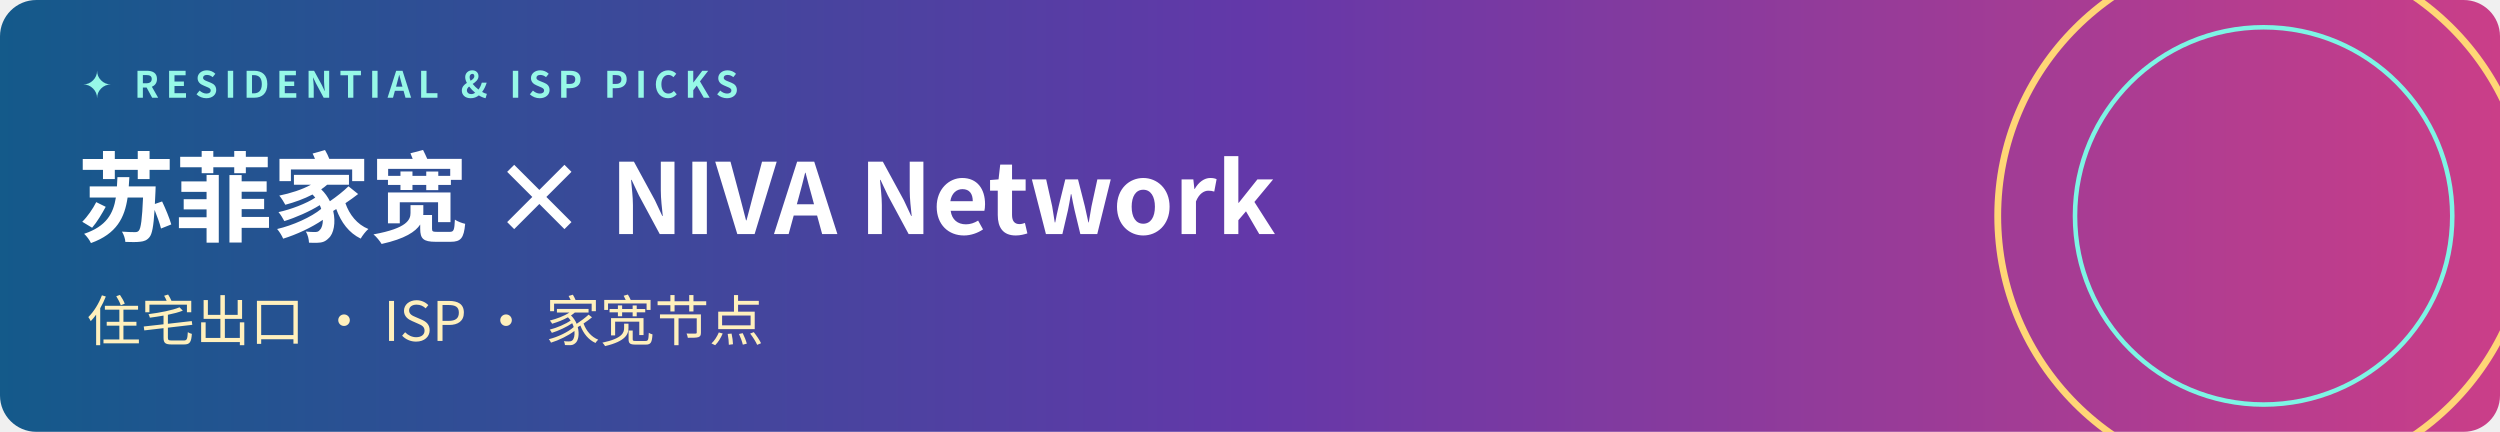
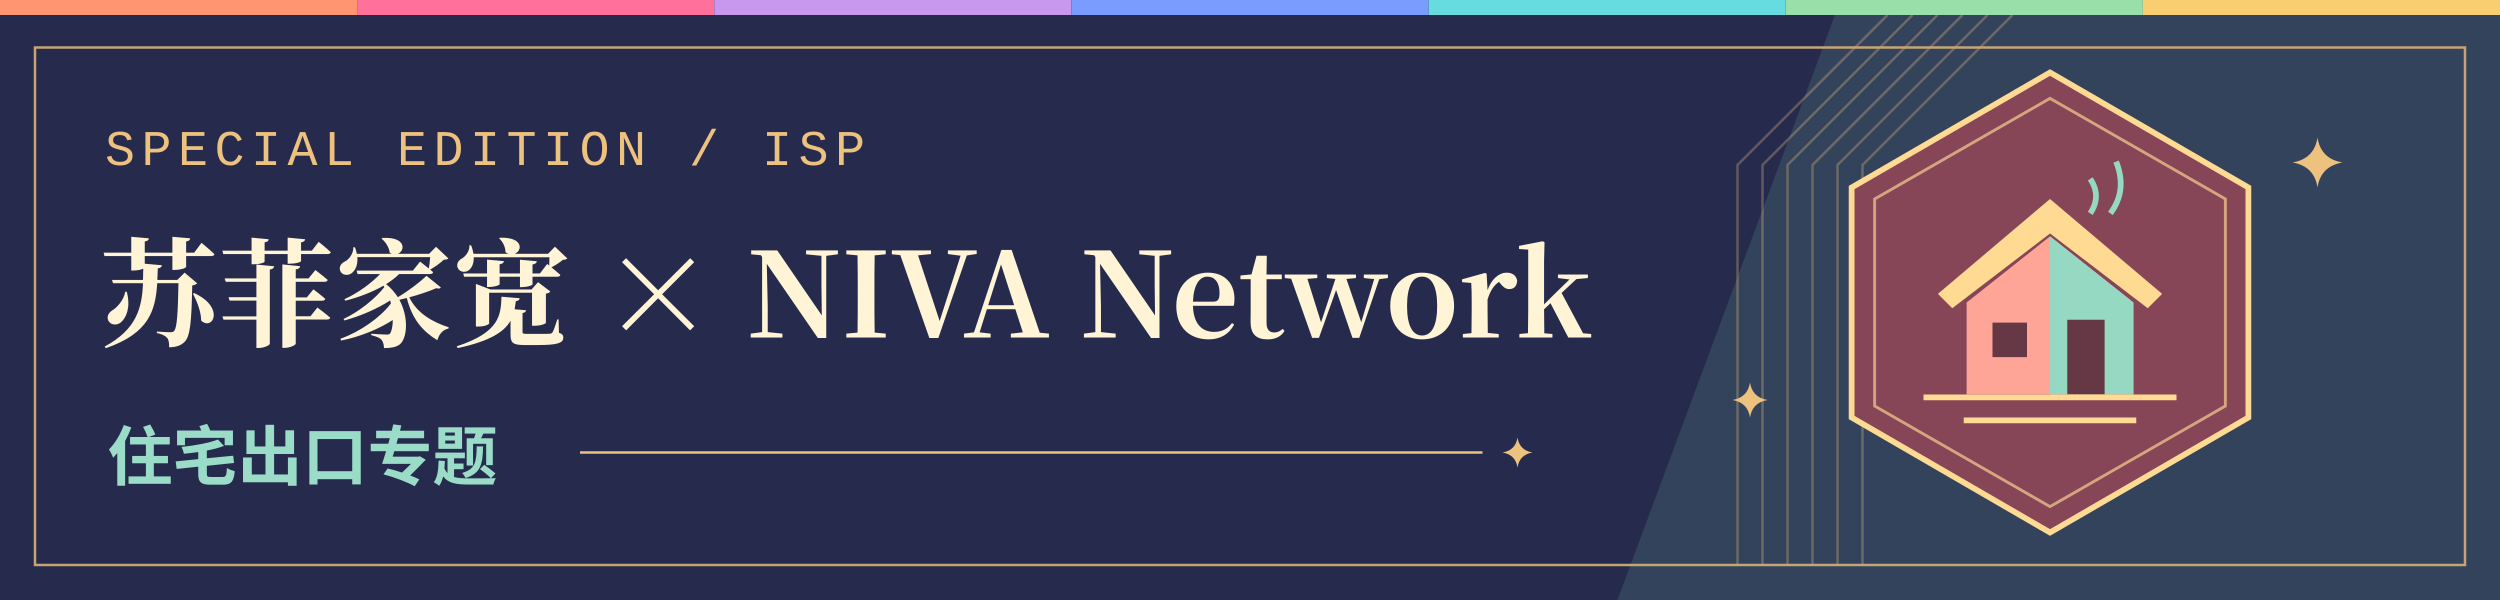
- <svg xmlns="http://www.w3.org/2000/svg" width="1100" height="190" viewBox="0 0 1100 190" role="img" aria-labelledby="title desc">
-   <defs>
-     <linearGradient id="g">
-       <stop stop-color="#135a8a" />
-       <stop offset=".5" stop-color="#6338a9" />
-       <stop offset="1" stop-color="#cb3e88" />
-     </linearGradient>
-   </defs>
-   <rect width="1100" height="190" rx="16" fill="url(#g)" />
-   <circle cx="996" cy="95" r="117" fill="none" stroke="#ffd676" stroke-width="3" />
-   <circle cx="996" cy="95" r="83" fill="none" stroke="#7df5e5" stroke-width="2" />
-   <g font-family="Microsoft YaHei,PingFang SC,Noto Sans CJK SC,sans-serif">
-     <text x="36" y="43" font-size="16" font-weight="700" letter-spacing="3" fill="#96f8e7">✦ RESIDENTIAL &amp; ISP PICKS</text>
-     <text x="34" y="103" font-size="43" font-weight="900" fill="#fff">苏菲家宽 × NIVA Network</text>
-     <text x="38" y="150" font-size="24" fill="#fff0bd">住宅出口 · ISP · 家宽节点</text>
+ <svg xmlns="http://www.w3.org/2000/svg" viewBox="0 0 1000 240" width="1000" height="240" role="img" aria-labelledby="title desc">
+   <rect x="0" y="0" width="1000" height="240" fill="#262b4e" />
+   <rect x="0.0" y="0" width="142.857" height="6" fill="#ff9671" />
+   <rect x="142.857" y="0" width="142.857" height="6" fill="#ff719a" />
+   <rect x="285.714" y="0" width="142.857" height="6" fill="#c898ef" />
+   <rect x="428.571" y="0" width="142.857" height="6" fill="#7a9bff" />
+   <rect x="571.429" y="0" width="142.857" height="6" fill="#66dbe0" />
+   <rect x="714.286" y="0" width="142.857" height="6" fill="#99dfa9" />
+   <rect x="857.143" y="0" width="142.857" height="6" fill="#f9ce70" />
+   <path d="M734 6h266v234H647Z" fill="#34435c" />
+   <path d="M755 6l-60 60v160 M765 6l-60 60v160 M775 6l-60 60v160 M785 6l-60 60v160 M795 6l-60 60v160 M805 6l-60 60v160" fill="none" stroke="#edc17e" stroke-width="1" opacity=".30" />
+   <rect x="14" y="19" width="972" height="207" fill="none" stroke="#c7a473" />
+   <text x="42" y="66" fill="#edc17e" font-family="Consolas,'Liberation Mono',monospace" font-size="20" font-weight="500" letter-spacing="2.6">SPECIAL EDITION    /    ISP</text>
+   <text x="40" y="135" fill="#fff4d6" font-family="Georgia,'Noto Serif CJK SC','Songti SC',SimSun,serif" font-size="47" font-weight="800">苏菲家宽 × NIVA Network</text>
+   <text x="43" y="192" fill="#9adcc8" font-family="'Microsoft YaHei','PingFang SC','Noto Sans CJK SC',sans-serif" font-size="26" font-weight="700">住宅出口专题</text>
+   <path d="M232 181h361" fill="none" stroke="#edc17e" stroke-width="1" />
+   <g transform="translate(607 181) scale(6)">
+     <path d="M0-1Q.13-.15 1 0 .13.15 0 1-.13.15-1 0-.13-.15 0-1Z" fill="#edc17e" />
+   </g>
+   <g transform="translate(820 121) scale(1.15)">
+     <path d="M0-80L69-40v80L0 80l-69-40v-80Z" fill="#874657" stroke="#ffda92" stroke-width="2" />
+     <path d="M0-71l61 35v72L0 71l-61-35v-72Z" fill="none" stroke="#ffda92" stroke-width="1" opacity=".65" />
+     <path d="M-39-3L0-36l39 33-5 5L0-24-34 2Z" fill="#ffda92" />
+     <path d="M-29 0L0-23 29 0v32h-58Z" fill="#ffa598" />
+     <path d="M0-23l29 23v32H0Z" fill="#96d9c2" />
+     <rect x="-20" y="7" width="12" height="12" fill="#663744" />
+     <rect x="6" y="6" width="13" height="26" fill="#663744" />
+     <path d="M-44 33h88m-74 8h60" fill="none" stroke="#ffda92" stroke-width="2" />
+     <path d="M14-31q4-6 0-12m7 12q6-8 2-18" fill="none" stroke="#96d9c2" stroke-width="2" />
+   </g>
+   <g transform="translate(927 65) scale(10)">
+     <path d="M0-1Q.13-.15 1 0 .13.15 0 1-.13.15-1 0-.13-.15 0-1Z" fill="#edc17e" />
+   </g>
+   <g transform="translate(700 160) scale(7)">
+     <path d="M0-1Q.13-.15 1 0 .13.15 0 1-.13.15-1 0-.13-.15 0-1Z" fill="#edc17e" />
  </g>
</svg>
